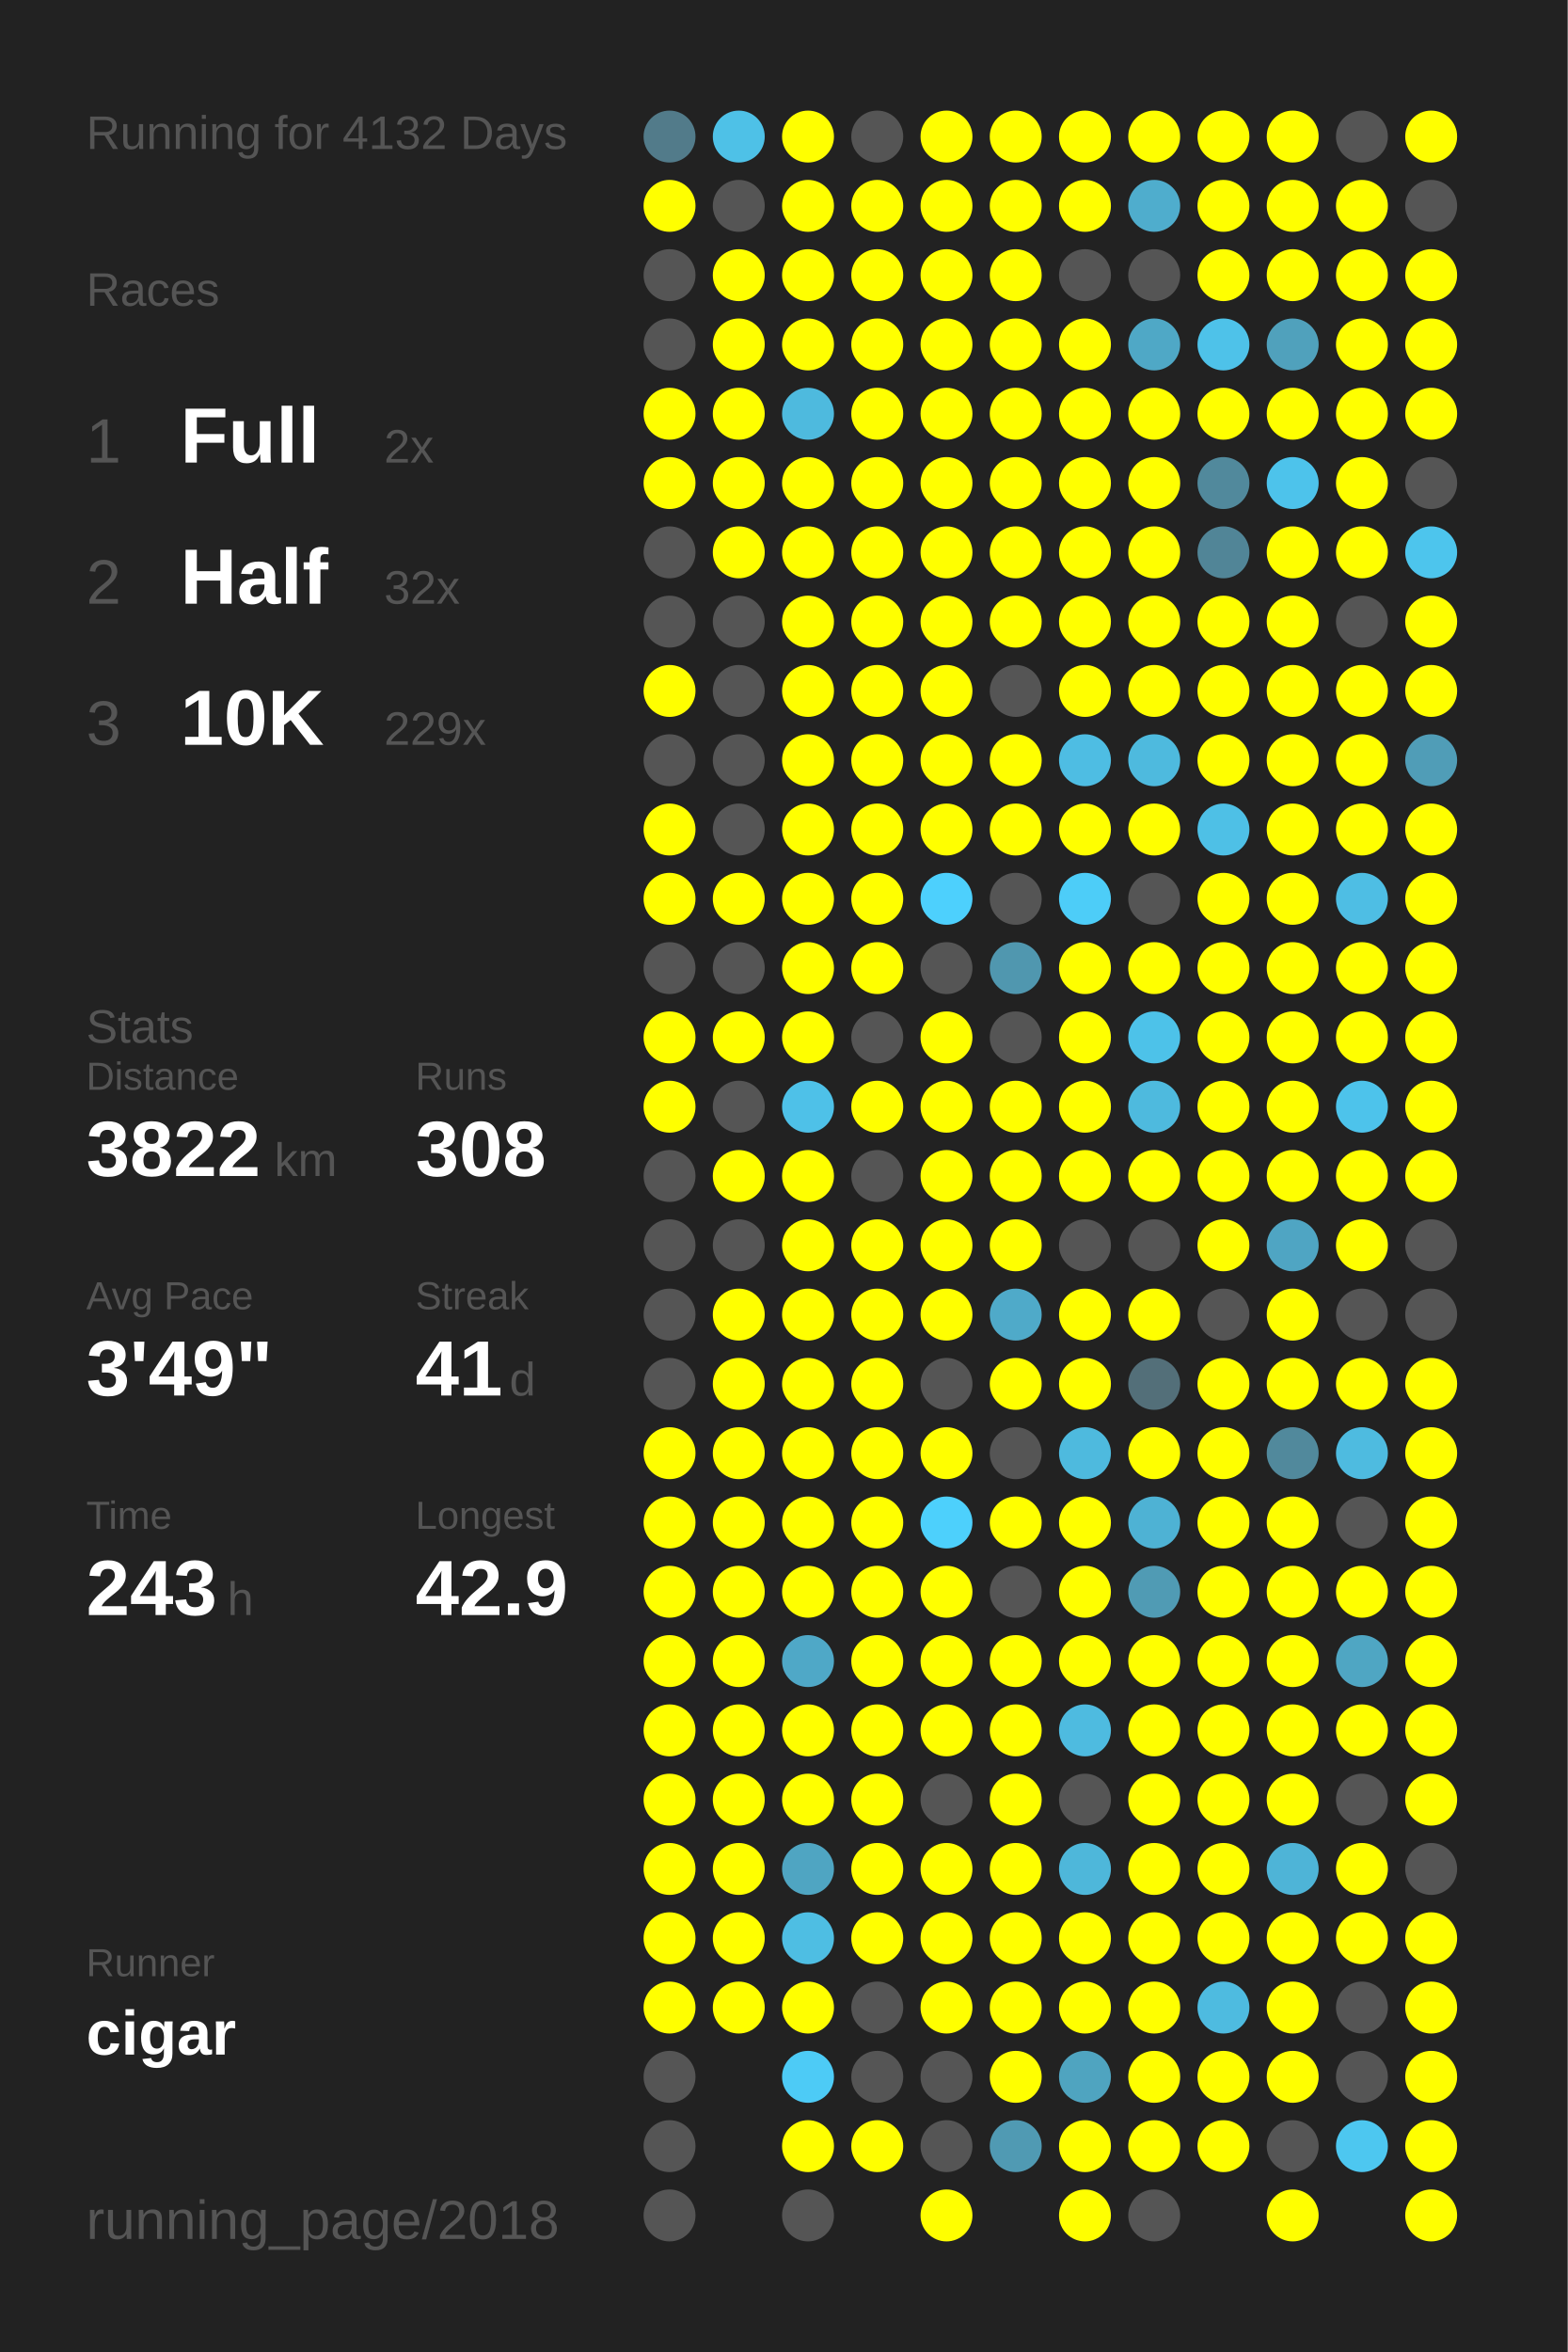
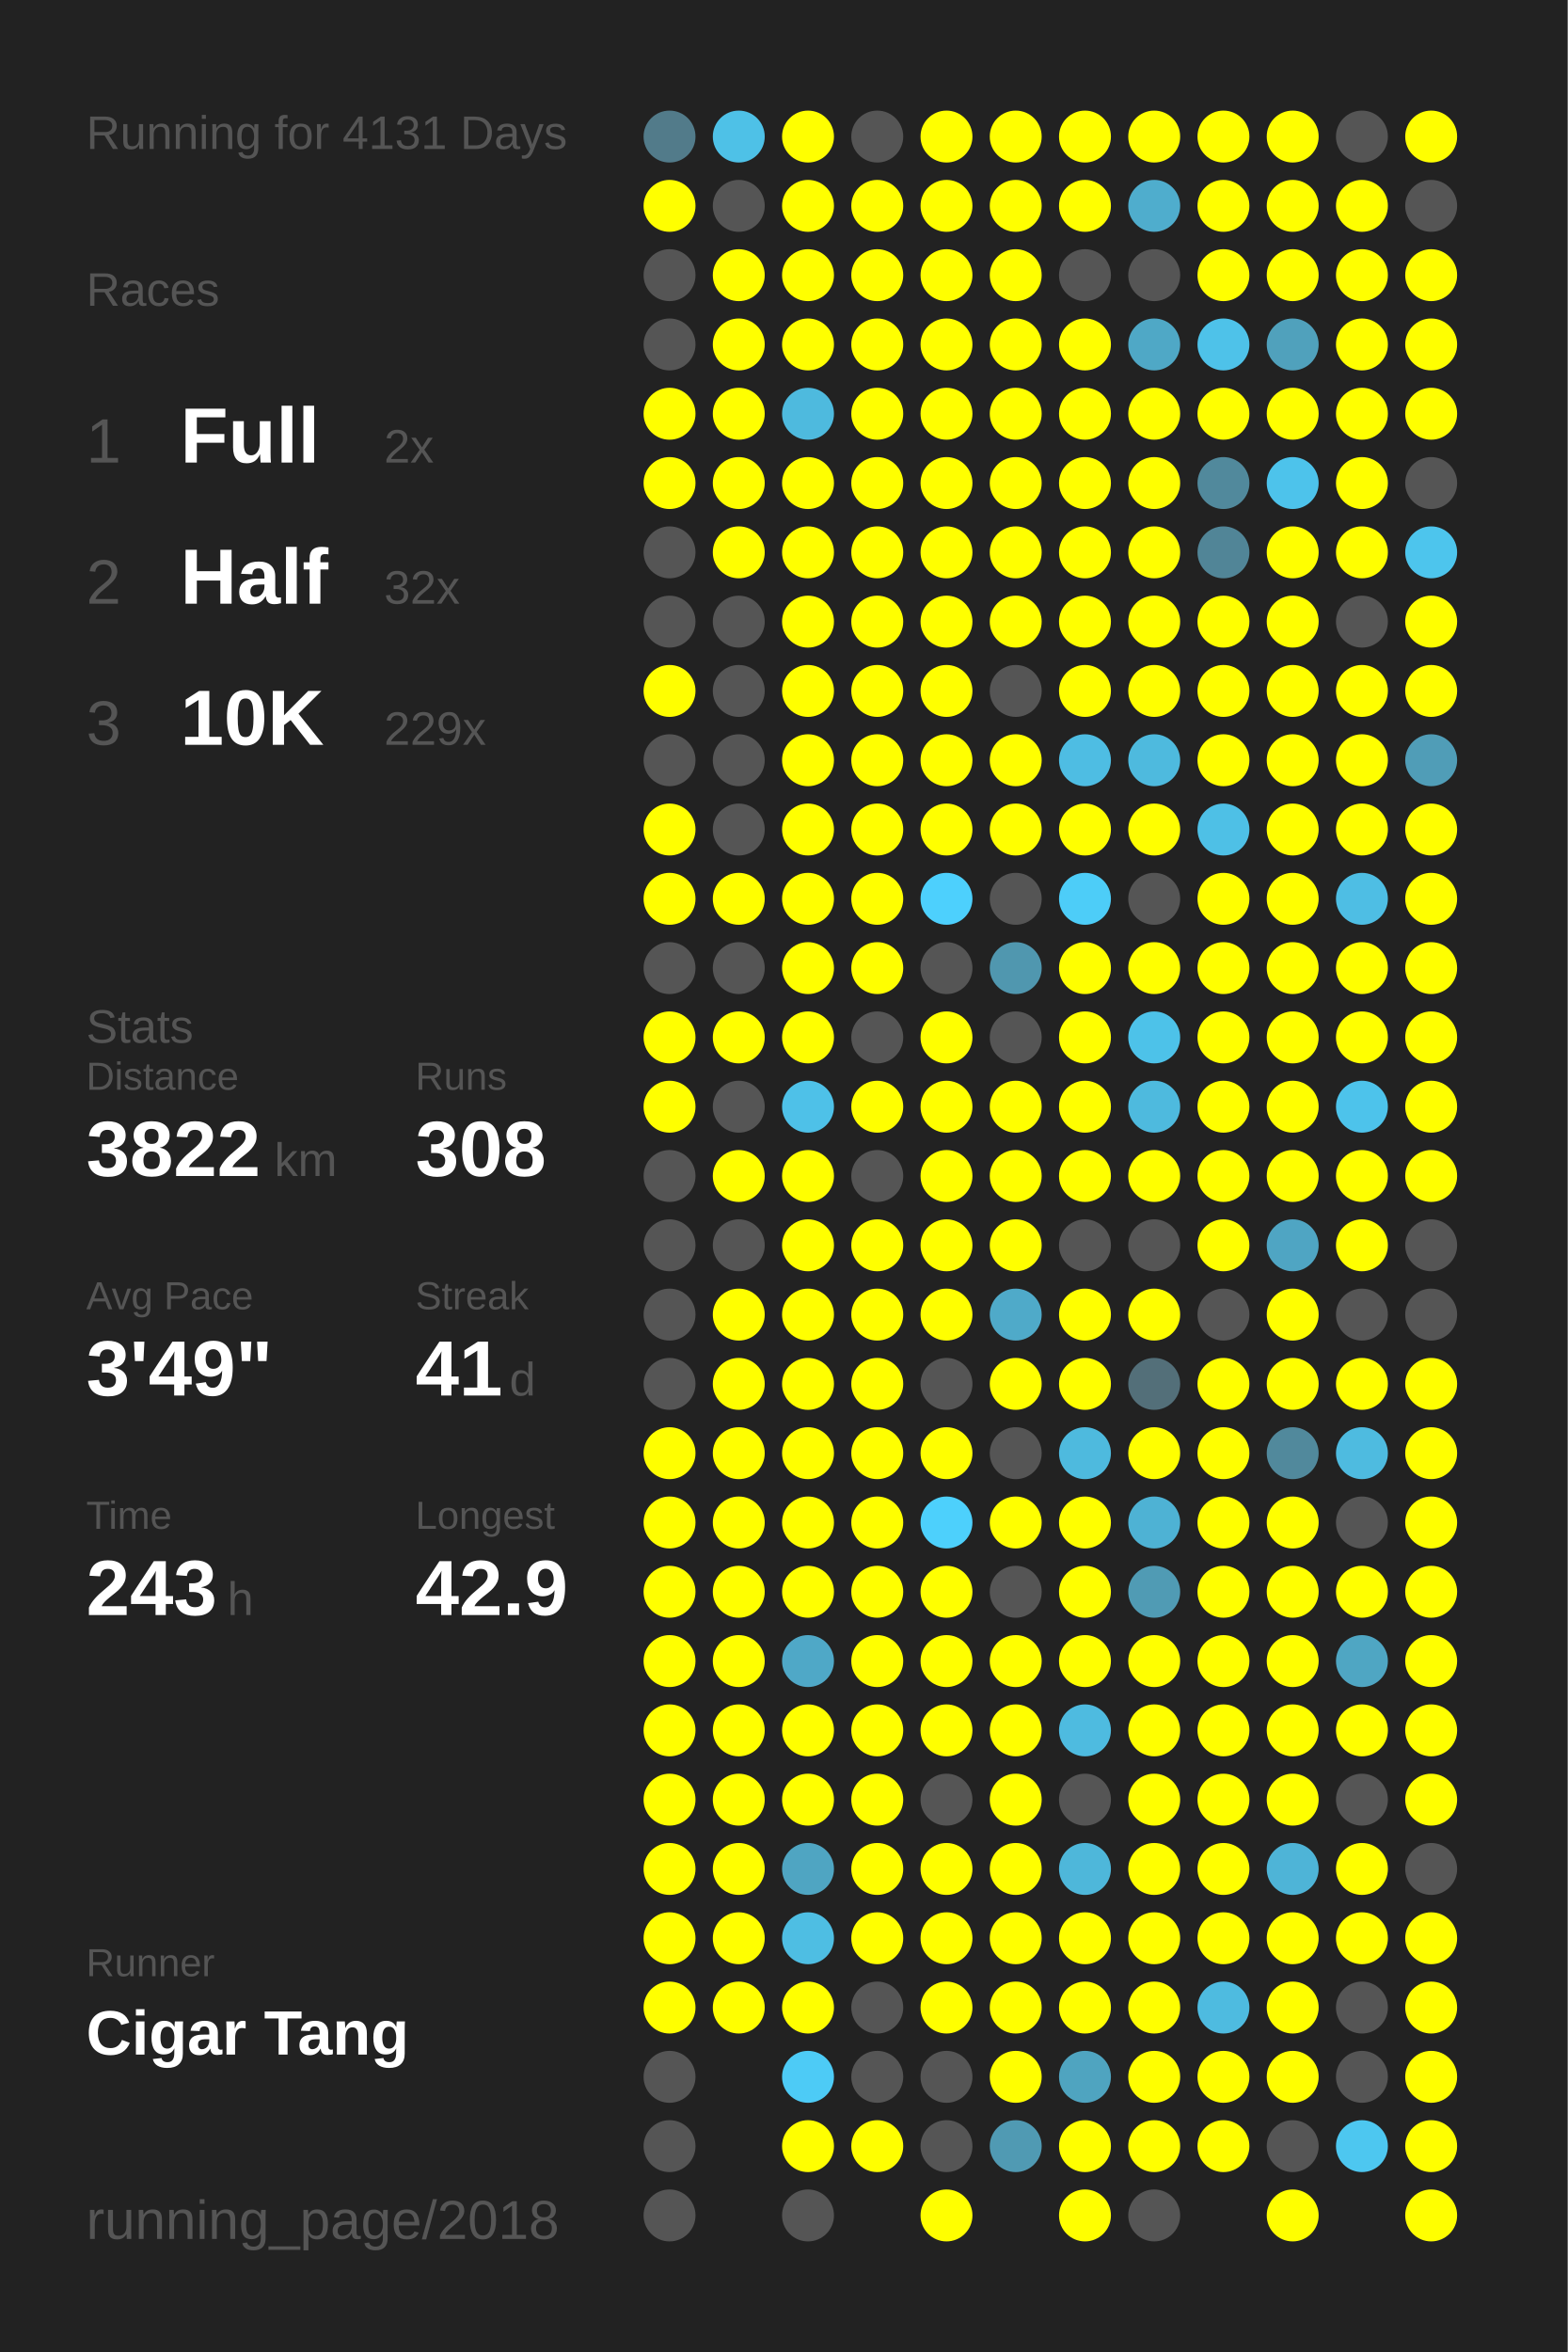
<svg xmlns="http://www.w3.org/2000/svg" baseProfile="full" height="300mm" version="1.1" viewBox="0,0,200,300" width="200mm">
  <defs />
  <rect fill="#222222" height="300" width="200" x="0" y="0" />
-   <text fill="#555555" style="font-size:6px; font-family:Arial;" x="11" y="19">Running for 4132 Days</text>
+   <text fill="#555555" style="font-size:6px; font-family:Arial;" x="11" y="19">Running for 4131 Days</text>
  <text fill="#555555" style="font-size:6px; font-family:Arial;" x="11" y="39">Races</text>
  <text fill="#555555" style="font-size:8px; font-family:Arial;" x="11" y="59">1</text>
  <text fill="#FFFFFF" style="font-size:10px; font-family:Arial; font-weight:bold;" x="23" y="59">Full</text>
  <text fill="#555555" style="font-size:6px; font-family:Arial;" x="49" y="59">2x</text>
  <text fill="#555555" style="font-size:8px; font-family:Arial;" x="11" y="77">2</text>
  <text fill="#FFFFFF" style="font-size:10px; font-family:Arial; font-weight:bold;" x="23" y="77">Half</text>
  <text fill="#555555" style="font-size:6px; font-family:Arial;" x="49" y="77">32x</text>
  <text fill="#555555" style="font-size:8px; font-family:Arial;" x="11" y="95">3</text>
  <text fill="#FFFFFF" style="font-size:10px; font-family:Arial; font-weight:bold;" x="23" y="95">10K</text>
  <text fill="#555555" style="font-size:6px; font-family:Arial;" x="49" y="95">229x</text>
  <text fill="#555555" style="font-size:6px; font-family:Arial;" x="11" y="133">Stats</text>
  <text fill="#555555" style="font-size:5px; font-family:Arial;" x="11" y="139">Distance</text>
  <text fill="#FFFFFF" style="font-size:10px; font-family:Arial; font-weight:bold;" x="11" y="150">3822</text>
  <text fill="#555555" style="font-size:6px; font-family:Arial;" x="35" y="150">km</text>
  <text fill="#555555" style="font-size:5px; font-family:Arial;" x="53" y="139">Runs</text>
  <text fill="#FFFFFF" style="font-size:10px; font-family:Arial; font-weight:bold;" x="53" y="150">308</text>
  <text fill="#555555" style="font-size:5px; font-family:Arial;" x="11" y="167">Avg Pace</text>
  <text fill="#FFFFFF" style="font-size:10px; font-family:Arial; font-weight:bold;" x="11" y="178">3'49"</text>
  <text fill="#555555" style="font-size:5px; font-family:Arial;" x="53" y="167">Streak</text>
  <text fill="#FFFFFF" style="font-size:10px; font-family:Arial; font-weight:bold;" x="53" y="178">41</text>
  <text fill="#555555" style="font-size:6px; font-family:Arial;" x="65" y="178">d</text>
  <text fill="#555555" style="font-size:5px; font-family:Arial;" x="11" y="195">Time</text>
  <text fill="#FFFFFF" style="font-size:10px; font-family:Arial; font-weight:bold;" x="11" y="206">243</text>
  <text fill="#555555" style="font-size:6px; font-family:Arial;" x="29" y="206">h</text>
  <text fill="#555555" style="font-size:5px; font-family:Arial;" x="53" y="195">Longest</text>
  <text fill="#FFFFFF" style="font-size:10px; font-family:Arial; font-weight:bold;" x="53" y="206">42.9</text>
  <text fill="#555555" style="font-size:5px; font-family:Arial;" x="11" y="252.065">Runner</text>
-   <text fill="#FFFFFF" style="font-size:8px; font-family:Arial; font-weight:bold;" x="11" y="262.065">cigar</text>
+   <text fill="#FFFFFF" style="font-size:8px; font-family:Arial; font-weight:bold;" x="11" y="262.065">Cigar Tang</text>
  <text fill="#555555" style="font-size:7px; font-family:Arial;" x="11" y="285.581">running_page/2018</text>
  <circle cx="85.417" cy="17.419" fill="#527b8a" r="3.312" />
  <circle cx="85.417" cy="26.258" fill="#FFFF00" r="3.312" />
  <circle cx="85.417" cy="35.097" fill="#555555" r="3.312" />
  <circle cx="85.417" cy="43.935" fill="#555555" r="3.312" />
  <circle cx="85.417" cy="52.774" fill="#FFFF00" r="3.312" />
  <circle cx="85.417" cy="61.613" fill="#FFFF00" r="3.312" />
  <circle cx="85.417" cy="70.452" fill="#555555" r="3.312" />
  <circle cx="85.417" cy="79.29" fill="#555555" r="3.312" />
  <circle cx="85.417" cy="88.129" fill="#FFFF00" r="3.312" />
  <circle cx="85.417" cy="96.968" fill="#555555" r="3.312" />
  <circle cx="85.417" cy="105.806" fill="#FFFF00" r="3.312" />
  <circle cx="85.417" cy="114.645" fill="#FFFF00" r="3.312" />
  <circle cx="85.417" cy="123.484" fill="#555555" r="3.312" />
  <circle cx="85.417" cy="132.323" fill="#FFFF00" r="3.312" />
  <circle cx="85.417" cy="141.161" fill="#FFFF00" r="3.312" />
  <circle cx="85.417" cy="150" fill="#555555" r="3.312" />
  <circle cx="85.417" cy="158.839" fill="#555555" r="3.312" />
  <circle cx="85.417" cy="167.677" fill="#555555" r="3.312" />
  <circle cx="85.417" cy="176.516" fill="#555555" r="3.312" />
  <circle cx="85.417" cy="185.355" fill="#FFFF00" r="3.312" />
  <circle cx="85.417" cy="194.194" fill="#FFFF00" r="3.312" />
  <circle cx="85.417" cy="203.032" fill="#FFFF00" r="3.312" />
  <circle cx="85.417" cy="211.871" fill="#FFFF00" r="3.312" />
  <circle cx="85.417" cy="220.71" fill="#FFFF00" r="3.312" />
  <circle cx="85.417" cy="229.548" fill="#FFFF00" r="3.312" />
  <circle cx="85.417" cy="238.387" fill="#FFFF00" r="3.312" />
  <circle cx="85.417" cy="247.226" fill="#FFFF00" r="3.312" />
  <circle cx="85.417" cy="256.065" fill="#FFFF00" r="3.312" />
  <circle cx="85.417" cy="264.903" fill="#555555" r="3.312" />
  <circle cx="85.417" cy="273.742" fill="#555555" r="3.312" />
  <circle cx="85.417" cy="282.581" fill="#555555" r="3.312" />
  <circle cx="94.25" cy="17.419" fill="#4ec1e7" r="3.312" />
  <circle cx="94.25" cy="26.258" fill="#555555" r="3.312" />
  <circle cx="94.25" cy="35.097" fill="#FFFF00" r="3.312" />
  <circle cx="94.25" cy="43.935" fill="#FFFF00" r="3.312" />
  <circle cx="94.25" cy="52.774" fill="#FFFF00" r="3.312" />
  <circle cx="94.25" cy="61.613" fill="#FFFF00" r="3.312" />
  <circle cx="94.25" cy="70.452" fill="#FFFF00" r="3.312" />
  <circle cx="94.25" cy="79.29" fill="#555555" r="3.312" />
  <circle cx="94.25" cy="88.129" fill="#555555" r="3.312" />
  <circle cx="94.25" cy="96.968" fill="#555555" r="3.312" />
  <circle cx="94.25" cy="105.806" fill="#555555" r="3.312" />
  <circle cx="94.25" cy="114.645" fill="#FFFF00" r="3.312" />
  <circle cx="94.25" cy="123.484" fill="#555555" r="3.312" />
  <circle cx="94.25" cy="132.323" fill="#FFFF00" r="3.312" />
  <circle cx="94.25" cy="141.161" fill="#555555" r="3.312" />
  <circle cx="94.25" cy="150" fill="#FFFF00" r="3.312" />
  <circle cx="94.25" cy="158.839" fill="#555555" r="3.312" />
  <circle cx="94.25" cy="167.677" fill="#FFFF00" r="3.312" />
  <circle cx="94.25" cy="176.516" fill="#FFFF00" r="3.312" />
  <circle cx="94.25" cy="185.355" fill="#FFFF00" r="3.312" />
  <circle cx="94.25" cy="194.194" fill="#FFFF00" r="3.312" />
  <circle cx="94.25" cy="203.032" fill="#FFFF00" r="3.312" />
  <circle cx="94.25" cy="211.871" fill="#FFFF00" r="3.312" />
  <circle cx="94.25" cy="220.71" fill="#FFFF00" r="3.312" />
  <circle cx="94.25" cy="229.548" fill="#FFFF00" r="3.312" />
  <circle cx="94.25" cy="238.387" fill="#FFFF00" r="3.312" />
  <circle cx="94.25" cy="247.226" fill="#FFFF00" r="3.312" />
  <circle cx="94.25" cy="256.065" fill="#FFFF00" r="3.312" />
  <circle cx="103.083" cy="17.419" fill="#FFFF00" r="3.312" />
  <circle cx="103.083" cy="26.258" fill="#FFFF00" r="3.312" />
  <circle cx="103.083" cy="35.097" fill="#FFFF00" r="3.312" />
  <circle cx="103.083" cy="43.935" fill="#FFFF00" r="3.312" />
  <circle cx="103.083" cy="52.774" fill="#4ebade" r="3.312" />
  <circle cx="103.083" cy="61.613" fill="#FFFF00" r="3.312" />
  <circle cx="103.083" cy="70.452" fill="#FFFF00" r="3.312" />
  <circle cx="103.083" cy="79.29" fill="#FFFF00" r="3.312" />
  <circle cx="103.083" cy="88.129" fill="#FFFF00" r="3.312" />
  <circle cx="103.083" cy="96.968" fill="#FFFF00" r="3.312" />
  <circle cx="103.083" cy="105.806" fill="#FFFF00" r="3.312" />
  <circle cx="103.083" cy="114.645" fill="#FFFF00" r="3.312" />
  <circle cx="103.083" cy="123.484" fill="#FFFF00" r="3.312" />
  <circle cx="103.083" cy="132.323" fill="#FFFF00" r="3.312" />
  <circle cx="103.083" cy="141.161" fill="#4ec1e8" r="3.312" />
  <circle cx="103.083" cy="150" fill="#FFFF00" r="3.312" />
  <circle cx="103.083" cy="158.839" fill="#FFFF00" r="3.312" />
  <circle cx="103.083" cy="167.677" fill="#FFFF00" r="3.312" />
  <circle cx="103.083" cy="176.516" fill="#FFFF00" r="3.312" />
  <circle cx="103.083" cy="185.355" fill="#FFFF00" r="3.312" />
  <circle cx="103.083" cy="194.194" fill="#FFFF00" r="3.312" />
  <circle cx="103.083" cy="203.032" fill="#FFFF00" r="3.312" />
  <circle cx="103.083" cy="211.871" fill="#4fa8c7" r="3.312" />
  <circle cx="103.083" cy="220.71" fill="#FFFF00" r="3.312" />
  <circle cx="103.083" cy="229.548" fill="#FFFF00" r="3.312" />
  <circle cx="103.083" cy="238.387" fill="#4fa5c2" r="3.312" />
  <circle cx="103.083" cy="247.226" fill="#4ebee3" r="3.312" />
  <circle cx="103.083" cy="256.065" fill="#FFFF00" r="3.312" />
  <circle cx="103.083" cy="264.903" fill="#4dcbf6" r="3.312" />
  <circle cx="103.083" cy="273.742" fill="#FFFF00" r="3.312" />
  <circle cx="103.083" cy="282.581" fill="#555555" r="3.312" />
  <circle cx="111.917" cy="17.419" fill="#555555" r="3.312" />
  <circle cx="111.917" cy="26.258" fill="#FFFF00" r="3.312" />
  <circle cx="111.917" cy="35.097" fill="#FFFF00" r="3.312" />
  <circle cx="111.917" cy="43.935" fill="#FFFF00" r="3.312" />
  <circle cx="111.917" cy="52.774" fill="#FFFF00" r="3.312" />
  <circle cx="111.917" cy="61.613" fill="#FFFF00" r="3.312" />
  <circle cx="111.917" cy="70.452" fill="#FFFF00" r="3.312" />
  <circle cx="111.917" cy="79.29" fill="#FFFF00" r="3.312" />
  <circle cx="111.917" cy="88.129" fill="#FFFF00" r="3.312" />
  <circle cx="111.917" cy="96.968" fill="#FFFF00" r="3.312" />
  <circle cx="111.917" cy="105.806" fill="#FFFF00" r="3.312" />
  <circle cx="111.917" cy="114.645" fill="#FFFF00" r="3.312" />
  <circle cx="111.917" cy="123.484" fill="#FFFF00" r="3.312" />
  <circle cx="111.917" cy="132.323" fill="#555555" r="3.312" />
  <circle cx="111.917" cy="141.161" fill="#FFFF00" r="3.312" />
  <circle cx="111.917" cy="150" fill="#555555" r="3.312" />
  <circle cx="111.917" cy="158.839" fill="#FFFF00" r="3.312" />
  <circle cx="111.917" cy="167.677" fill="#FFFF00" r="3.312" />
  <circle cx="111.917" cy="176.516" fill="#FFFF00" r="3.312" />
  <circle cx="111.917" cy="185.355" fill="#FFFF00" r="3.312" />
  <circle cx="111.917" cy="194.194" fill="#FFFF00" r="3.312" />
  <circle cx="111.917" cy="203.032" fill="#FFFF00" r="3.312" />
  <circle cx="111.917" cy="211.871" fill="#FFFF00" r="3.312" />
  <circle cx="111.917" cy="220.71" fill="#FFFF00" r="3.312" />
  <circle cx="111.917" cy="229.548" fill="#FFFF00" r="3.312" />
  <circle cx="111.917" cy="238.387" fill="#FFFF00" r="3.312" />
  <circle cx="111.917" cy="247.226" fill="#FFFF00" r="3.312" />
  <circle cx="111.917" cy="256.065" fill="#555555" r="3.312" />
  <circle cx="111.917" cy="264.903" fill="#555555" r="3.312" />
  <circle cx="111.917" cy="273.742" fill="#FFFF00" r="3.312" />
  <circle cx="120.75" cy="17.419" fill="#FFFF00" r="3.312" />
  <circle cx="120.75" cy="26.258" fill="#FFFF00" r="3.312" />
  <circle cx="120.75" cy="35.097" fill="#FFFF00" r="3.312" />
  <circle cx="120.75" cy="43.935" fill="#FFFF00" r="3.312" />
  <circle cx="120.75" cy="52.774" fill="#FFFF00" r="3.312" />
  <circle cx="120.75" cy="61.613" fill="#FFFF00" r="3.312" />
  <circle cx="120.75" cy="70.452" fill="#FFFF00" r="3.312" />
  <circle cx="120.75" cy="79.29" fill="#FFFF00" r="3.312" />
  <circle cx="120.75" cy="88.129" fill="#FFFF00" r="3.312" />
  <circle cx="120.75" cy="96.968" fill="#FFFF00" r="3.312" />
  <circle cx="120.75" cy="105.806" fill="#FFFF00" r="3.312" />
  <circle cx="120.75" cy="114.645" fill="#4dd0fd" r="3.312" />
  <circle cx="120.75" cy="123.484" fill="#555555" r="3.312" />
  <circle cx="120.75" cy="132.323" fill="#FFFF00" r="3.312" />
  <circle cx="120.75" cy="141.161" fill="#FFFF00" r="3.312" />
  <circle cx="120.75" cy="150" fill="#FFFF00" r="3.312" />
  <circle cx="120.75" cy="158.839" fill="#FFFF00" r="3.312" />
  <circle cx="120.75" cy="167.677" fill="#FFFF00" r="3.312" />
  <circle cx="120.75" cy="176.516" fill="#555555" r="3.312" />
  <circle cx="120.75" cy="185.355" fill="#FFFF00" r="3.312" />
  <circle cx="120.75" cy="194.194" fill="#4dd0fc" r="3.312" />
  <circle cx="120.75" cy="203.032" fill="#FFFF00" r="3.312" />
  <circle cx="120.75" cy="211.871" fill="#FFFF00" r="3.312" />
  <circle cx="120.75" cy="220.71" fill="#FFFF00" r="3.312" />
  <circle cx="120.75" cy="229.548" fill="#555555" r="3.312" />
  <circle cx="120.75" cy="238.387" fill="#FFFF00" r="3.312" />
  <circle cx="120.75" cy="247.226" fill="#FFFF00" r="3.312" />
  <circle cx="120.75" cy="256.065" fill="#FFFF00" r="3.312" />
  <circle cx="120.75" cy="264.903" fill="#555555" r="3.312" />
  <circle cx="120.75" cy="273.742" fill="#555555" r="3.312" />
  <circle cx="120.75" cy="282.581" fill="#FFFF00" r="3.312" />
  <circle cx="129.583" cy="17.419" fill="#FFFF00" r="3.312" />
  <circle cx="129.583" cy="26.258" fill="#FFFF00" r="3.312" />
  <circle cx="129.583" cy="35.097" fill="#FFFF00" r="3.312" />
  <circle cx="129.583" cy="43.935" fill="#FFFF00" r="3.312" />
  <circle cx="129.583" cy="52.774" fill="#FFFF00" r="3.312" />
  <circle cx="129.583" cy="61.613" fill="#FFFF00" r="3.312" />
  <circle cx="129.583" cy="70.452" fill="#FFFF00" r="3.312" />
  <circle cx="129.583" cy="79.29" fill="#FFFF00" r="3.312" />
  <circle cx="129.583" cy="88.129" fill="#555555" r="3.312" />
  <circle cx="129.583" cy="96.968" fill="#FFFF00" r="3.312" />
  <circle cx="129.583" cy="105.806" fill="#FFFF00" r="3.312" />
  <circle cx="129.583" cy="114.645" fill="#555555" r="3.312" />
  <circle cx="129.583" cy="123.484" fill="#5097af" r="3.312" />
  <circle cx="129.583" cy="132.323" fill="#555555" r="3.312" />
  <circle cx="129.583" cy="141.161" fill="#FFFF00" r="3.312" />
  <circle cx="129.583" cy="150" fill="#FFFF00" r="3.312" />
  <circle cx="129.583" cy="158.839" fill="#FFFF00" r="3.312" />
  <circle cx="129.583" cy="167.677" fill="#4faac9" r="3.312" />
  <circle cx="129.583" cy="176.516" fill="#FFFF00" r="3.312" />
  <circle cx="129.583" cy="185.355" fill="#555555" r="3.312" />
  <circle cx="129.583" cy="194.194" fill="#FFFF00" r="3.312" />
  <circle cx="129.583" cy="203.032" fill="#555555" r="3.312" />
  <circle cx="129.583" cy="211.871" fill="#FFFF00" r="3.312" />
  <circle cx="129.583" cy="220.71" fill="#FFFF00" r="3.312" />
  <circle cx="129.583" cy="229.548" fill="#FFFF00" r="3.312" />
  <circle cx="129.583" cy="238.387" fill="#FFFF00" r="3.312" />
  <circle cx="129.583" cy="247.226" fill="#FFFF00" r="3.312" />
  <circle cx="129.583" cy="256.065" fill="#FFFF00" r="3.312" />
  <circle cx="129.583" cy="264.903" fill="#FFFF00" r="3.312" />
  <circle cx="129.583" cy="273.742" fill="#509ab3" r="3.312" />
  <circle cx="138.417" cy="17.419" fill="#FFFF00" r="3.312" />
  <circle cx="138.417" cy="26.258" fill="#FFFF00" r="3.312" />
  <circle cx="138.417" cy="35.097" fill="#555555" r="3.312" />
  <circle cx="138.417" cy="43.935" fill="#FFFF00" r="3.312" />
  <circle cx="138.417" cy="52.774" fill="#FFFF00" r="3.312" />
  <circle cx="138.417" cy="61.613" fill="#FFFF00" r="3.312" />
  <circle cx="138.417" cy="70.452" fill="#FFFF00" r="3.312" />
  <circle cx="138.417" cy="79.29" fill="#FFFF00" r="3.312" />
  <circle cx="138.417" cy="88.129" fill="#FFFF00" r="3.312" />
  <circle cx="138.417" cy="96.968" fill="#4ebde3" r="3.312" />
  <circle cx="138.417" cy="105.806" fill="#FFFF00" r="3.312" />
  <circle cx="138.417" cy="114.645" fill="#4dcdf8" r="3.312" />
  <circle cx="138.417" cy="123.484" fill="#FFFF00" r="3.312" />
  <circle cx="138.417" cy="132.323" fill="#FFFF00" r="3.312" />
  <circle cx="138.417" cy="141.161" fill="#FFFF00" r="3.312" />
  <circle cx="138.417" cy="150" fill="#FFFF00" r="3.312" />
  <circle cx="138.417" cy="158.839" fill="#555555" r="3.312" />
  <circle cx="138.417" cy="167.677" fill="#FFFF00" r="3.312" />
  <circle cx="138.417" cy="176.516" fill="#FFFF00" r="3.312" />
  <circle cx="138.417" cy="185.355" fill="#4ebade" r="3.312" />
  <circle cx="138.417" cy="194.194" fill="#FFFF00" r="3.312" />
  <circle cx="138.417" cy="203.032" fill="#FFFF00" r="3.312" />
  <circle cx="138.417" cy="211.871" fill="#FFFF00" r="3.312" />
  <circle cx="138.417" cy="220.71" fill="#4ebbe0" r="3.312" />
  <circle cx="138.417" cy="229.548" fill="#555555" r="3.312" />
  <circle cx="138.417" cy="238.387" fill="#4eb7da" r="3.312" />
  <circle cx="138.417" cy="247.226" fill="#FFFF00" r="3.312" />
  <circle cx="138.417" cy="256.065" fill="#FFFF00" r="3.312" />
  <circle cx="138.417" cy="264.903" fill="#4fa4c0" r="3.312" />
  <circle cx="138.417" cy="273.742" fill="#FFFF00" r="3.312" />
  <circle cx="138.417" cy="282.581" fill="#FFFF00" r="3.312" />
  <circle cx="147.25" cy="17.419" fill="#FFFF00" r="3.312" />
  <circle cx="147.25" cy="26.258" fill="#4fadcd" r="3.312" />
  <circle cx="147.25" cy="35.097" fill="#555555" r="3.312" />
  <circle cx="147.25" cy="43.935" fill="#4fa8c6" r="3.312" />
  <circle cx="147.25" cy="52.774" fill="#FFFF00" r="3.312" />
  <circle cx="147.25" cy="61.613" fill="#FFFF00" r="3.312" />
  <circle cx="147.25" cy="70.452" fill="#FFFF00" r="3.312" />
  <circle cx="147.25" cy="79.29" fill="#FFFF00" r="3.312" />
  <circle cx="147.25" cy="88.129" fill="#FFFF00" r="3.312" />
  <circle cx="147.25" cy="96.968" fill="#4ebade" r="3.312" />
  <circle cx="147.25" cy="105.806" fill="#FFFF00" r="3.312" />
  <circle cx="147.25" cy="114.645" fill="#555555" r="3.312" />
  <circle cx="147.25" cy="123.484" fill="#FFFF00" r="3.312" />
  <circle cx="147.25" cy="132.323" fill="#4dc2e9" r="3.312" />
  <circle cx="147.25" cy="141.161" fill="#4ebade" r="3.312" />
  <circle cx="147.25" cy="150" fill="#FFFF00" r="3.312" />
  <circle cx="147.25" cy="158.839" fill="#555555" r="3.312" />
  <circle cx="147.25" cy="167.677" fill="#FFFF00" r="3.312" />
  <circle cx="147.25" cy="176.516" fill="#536f79" r="3.312" />
  <circle cx="147.25" cy="185.355" fill="#FFFF00" r="3.312" />
  <circle cx="147.25" cy="194.194" fill="#4eb2d4" r="3.312" />
  <circle cx="147.25" cy="203.032" fill="#509bb4" r="3.312" />
  <circle cx="147.25" cy="211.871" fill="#FFFF00" r="3.312" />
  <circle cx="147.25" cy="220.71" fill="#FFFF00" r="3.312" />
  <circle cx="147.25" cy="229.548" fill="#FFFF00" r="3.312" />
  <circle cx="147.25" cy="238.387" fill="#FFFF00" r="3.312" />
  <circle cx="147.25" cy="247.226" fill="#FFFF00" r="3.312" />
  <circle cx="147.25" cy="256.065" fill="#FFFF00" r="3.312" />
  <circle cx="147.25" cy="264.903" fill="#FFFF00" r="3.312" />
  <circle cx="147.25" cy="273.742" fill="#FFFF00" r="3.312" />
  <circle cx="147.25" cy="282.581" fill="#555555" r="3.312" />
  <circle cx="156.083" cy="17.419" fill="#FFFF00" r="3.312" />
  <circle cx="156.083" cy="26.258" fill="#FFFF00" r="3.312" />
  <circle cx="156.083" cy="35.097" fill="#FFFF00" r="3.312" />
  <circle cx="156.083" cy="43.935" fill="#4ec2e9" r="3.312" />
  <circle cx="156.083" cy="52.774" fill="#FFFF00" r="3.312" />
  <circle cx="156.083" cy="61.613" fill="#51899c" r="3.312" />
  <circle cx="156.083" cy="70.452" fill="#518597" r="3.312" />
  <circle cx="156.083" cy="79.29" fill="#FFFF00" r="3.312" />
  <circle cx="156.083" cy="88.129" fill="#FFFF00" r="3.312" />
  <circle cx="156.083" cy="96.968" fill="#FFFF00" r="3.312" />
  <circle cx="156.083" cy="105.806" fill="#4ec0e6" r="3.312" />
  <circle cx="156.083" cy="114.645" fill="#FFFF00" r="3.312" />
  <circle cx="156.083" cy="123.484" fill="#FFFF00" r="3.312" />
  <circle cx="156.083" cy="132.323" fill="#FFFF00" r="3.312" />
  <circle cx="156.083" cy="141.161" fill="#FFFF00" r="3.312" />
  <circle cx="156.083" cy="150" fill="#FFFF00" r="3.312" />
  <circle cx="156.083" cy="158.839" fill="#FFFF00" r="3.312" />
  <circle cx="156.083" cy="167.677" fill="#555555" r="3.312" />
  <circle cx="156.083" cy="176.516" fill="#FFFF00" r="3.312" />
  <circle cx="156.083" cy="185.355" fill="#FFFF00" r="3.312" />
  <circle cx="156.083" cy="194.194" fill="#FFFF00" r="3.312" />
  <circle cx="156.083" cy="203.032" fill="#FFFF00" r="3.312" />
  <circle cx="156.083" cy="211.871" fill="#FFFF00" r="3.312" />
  <circle cx="156.083" cy="220.71" fill="#FFFF00" r="3.312" />
  <circle cx="156.083" cy="229.548" fill="#FFFF00" r="3.312" />
  <circle cx="156.083" cy="238.387" fill="#FFFF00" r="3.312" />
  <circle cx="156.083" cy="247.226" fill="#FFFF00" r="3.312" />
  <circle cx="156.083" cy="256.065" fill="#4ebbe0" r="3.312" />
  <circle cx="156.083" cy="264.903" fill="#FFFF00" r="3.312" />
  <circle cx="156.083" cy="273.742" fill="#FFFF00" r="3.312" />
  <circle cx="164.917" cy="17.419" fill="#FFFF00" r="3.312" />
  <circle cx="164.917" cy="26.258" fill="#FFFF00" r="3.312" />
  <circle cx="164.917" cy="35.097" fill="#FFFF00" r="3.312" />
  <circle cx="164.917" cy="43.935" fill="#50a1bc" r="3.312" />
  <circle cx="164.917" cy="52.774" fill="#FFFF00" r="3.312" />
  <circle cx="164.917" cy="61.613" fill="#4dc3eb" r="3.312" />
  <circle cx="164.917" cy="70.452" fill="#FFFF00" r="3.312" />
  <circle cx="164.917" cy="79.29" fill="#FFFF00" r="3.312" />
  <circle cx="164.917" cy="88.129" fill="#FFFF00" r="3.312" />
  <circle cx="164.917" cy="96.968" fill="#FFFF00" r="3.312" />
  <circle cx="164.917" cy="105.806" fill="#FFFF00" r="3.312" />
  <circle cx="164.917" cy="114.645" fill="#FFFF00" r="3.312" />
  <circle cx="164.917" cy="123.484" fill="#FFFF00" r="3.312" />
  <circle cx="164.917" cy="132.323" fill="#FFFF00" r="3.312" />
  <circle cx="164.917" cy="141.161" fill="#FFFF00" r="3.312" />
  <circle cx="164.917" cy="150" fill="#FFFF00" r="3.312" />
  <circle cx="164.917" cy="158.839" fill="#4fa5c3" r="3.312" />
  <circle cx="164.917" cy="167.677" fill="#FFFF00" r="3.312" />
  <circle cx="164.917" cy="176.516" fill="#FFFF00" r="3.312" />
  <circle cx="164.917" cy="185.355" fill="#51899c" r="3.312" />
  <circle cx="164.917" cy="194.194" fill="#FFFF00" r="3.312" />
  <circle cx="164.917" cy="203.032" fill="#FFFF00" r="3.312" />
  <circle cx="164.917" cy="211.871" fill="#FFFF00" r="3.312" />
  <circle cx="164.917" cy="220.71" fill="#FFFF00" r="3.312" />
  <circle cx="164.917" cy="229.548" fill="#FFFF00" r="3.312" />
  <circle cx="164.917" cy="238.387" fill="#4eb4d7" r="3.312" />
  <circle cx="164.917" cy="247.226" fill="#FFFF00" r="3.312" />
  <circle cx="164.917" cy="256.065" fill="#FFFF00" r="3.312" />
  <circle cx="164.917" cy="264.903" fill="#FFFF00" r="3.312" />
  <circle cx="164.917" cy="273.742" fill="#555555" r="3.312" />
  <circle cx="164.917" cy="282.581" fill="#FFFF00" r="3.312" />
  <circle cx="173.75" cy="17.419" fill="#555555" r="3.312" />
  <circle cx="173.75" cy="26.258" fill="#FFFF00" r="3.312" />
  <circle cx="173.75" cy="35.097" fill="#FFFF00" r="3.312" />
  <circle cx="173.75" cy="43.935" fill="#FFFF00" r="3.312" />
  <circle cx="173.75" cy="52.774" fill="#FFFF00" r="3.312" />
  <circle cx="173.75" cy="61.613" fill="#FFFF00" r="3.312" />
  <circle cx="173.75" cy="70.452" fill="#FFFF00" r="3.312" />
  <circle cx="173.75" cy="79.29" fill="#555555" r="3.312" />
  <circle cx="173.75" cy="88.129" fill="#FFFF00" r="3.312" />
  <circle cx="173.75" cy="96.968" fill="#FFFF00" r="3.312" />
  <circle cx="173.75" cy="105.806" fill="#FFFF00" r="3.312" />
  <circle cx="173.75" cy="114.645" fill="#4ebee4" r="3.312" />
  <circle cx="173.75" cy="123.484" fill="#FFFF00" r="3.312" />
  <circle cx="173.75" cy="132.323" fill="#FFFF00" r="3.312" />
  <circle cx="173.75" cy="141.161" fill="#4dc3eb" r="3.312" />
  <circle cx="173.75" cy="150" fill="#FFFF00" r="3.312" />
  <circle cx="173.75" cy="158.839" fill="#FFFF00" r="3.312" />
  <circle cx="173.75" cy="167.677" fill="#555555" r="3.312" />
  <circle cx="173.75" cy="176.516" fill="#FFFF00" r="3.312" />
  <circle cx="173.75" cy="185.355" fill="#4ebbe0" r="3.312" />
  <circle cx="173.75" cy="194.194" fill="#555555" r="3.312" />
  <circle cx="173.75" cy="203.032" fill="#FFFF00" r="3.312" />
  <circle cx="173.75" cy="211.871" fill="#4fa6c3" r="3.312" />
  <circle cx="173.75" cy="220.71" fill="#FFFF00" r="3.312" />
  <circle cx="173.75" cy="229.548" fill="#555555" r="3.312" />
  <circle cx="173.75" cy="238.387" fill="#FFFF00" r="3.312" />
  <circle cx="173.75" cy="247.226" fill="#FFFF00" r="3.312" />
  <circle cx="173.75" cy="256.065" fill="#555555" r="3.312" />
  <circle cx="173.75" cy="264.903" fill="#555555" r="3.312" />
  <circle cx="173.75" cy="273.742" fill="#4dc7f0" r="3.312" />
  <circle cx="182.583" cy="17.419" fill="#FFFF00" r="3.312" />
  <circle cx="182.583" cy="26.258" fill="#555555" r="3.312" />
  <circle cx="182.583" cy="35.097" fill="#FFFF00" r="3.312" />
  <circle cx="182.583" cy="43.935" fill="#FFFF00" r="3.312" />
  <circle cx="182.583" cy="52.774" fill="#FFFF00" r="3.312" />
  <circle cx="182.583" cy="61.613" fill="#555555" r="3.312" />
  <circle cx="182.583" cy="70.452" fill="#4dc5ed" r="3.312" />
  <circle cx="182.583" cy="79.29" fill="#FFFF00" r="3.312" />
  <circle cx="182.583" cy="88.129" fill="#FFFF00" r="3.312" />
  <circle cx="182.583" cy="96.968" fill="#509db7" r="3.312" />
  <circle cx="182.583" cy="105.806" fill="#FFFF00" r="3.312" />
  <circle cx="182.583" cy="114.645" fill="#FFFF00" r="3.312" />
  <circle cx="182.583" cy="123.484" fill="#FFFF00" r="3.312" />
  <circle cx="182.583" cy="132.323" fill="#FFFF00" r="3.312" />
  <circle cx="182.583" cy="141.161" fill="#FFFF00" r="3.312" />
  <circle cx="182.583" cy="150" fill="#FFFF00" r="3.312" />
  <circle cx="182.583" cy="158.839" fill="#555555" r="3.312" />
  <circle cx="182.583" cy="167.677" fill="#555555" r="3.312" />
  <circle cx="182.583" cy="176.516" fill="#FFFF00" r="3.312" />
  <circle cx="182.583" cy="185.355" fill="#FFFF00" r="3.312" />
  <circle cx="182.583" cy="194.194" fill="#FFFF00" r="3.312" />
  <circle cx="182.583" cy="203.032" fill="#FFFF00" r="3.312" />
  <circle cx="182.583" cy="211.871" fill="#FFFF00" r="3.312" />
  <circle cx="182.583" cy="220.71" fill="#FFFF00" r="3.312" />
  <circle cx="182.583" cy="229.548" fill="#FFFF00" r="3.312" />
  <circle cx="182.583" cy="238.387" fill="#555555" r="3.312" />
  <circle cx="182.583" cy="247.226" fill="#FFFF00" r="3.312" />
  <circle cx="182.583" cy="256.065" fill="#FFFF00" r="3.312" />
  <circle cx="182.583" cy="264.903" fill="#FFFF00" r="3.312" />
  <circle cx="182.583" cy="273.742" fill="#FFFF00" r="3.312" />
  <circle cx="182.583" cy="282.581" fill="#FFFF00" r="3.312" />
</svg>
